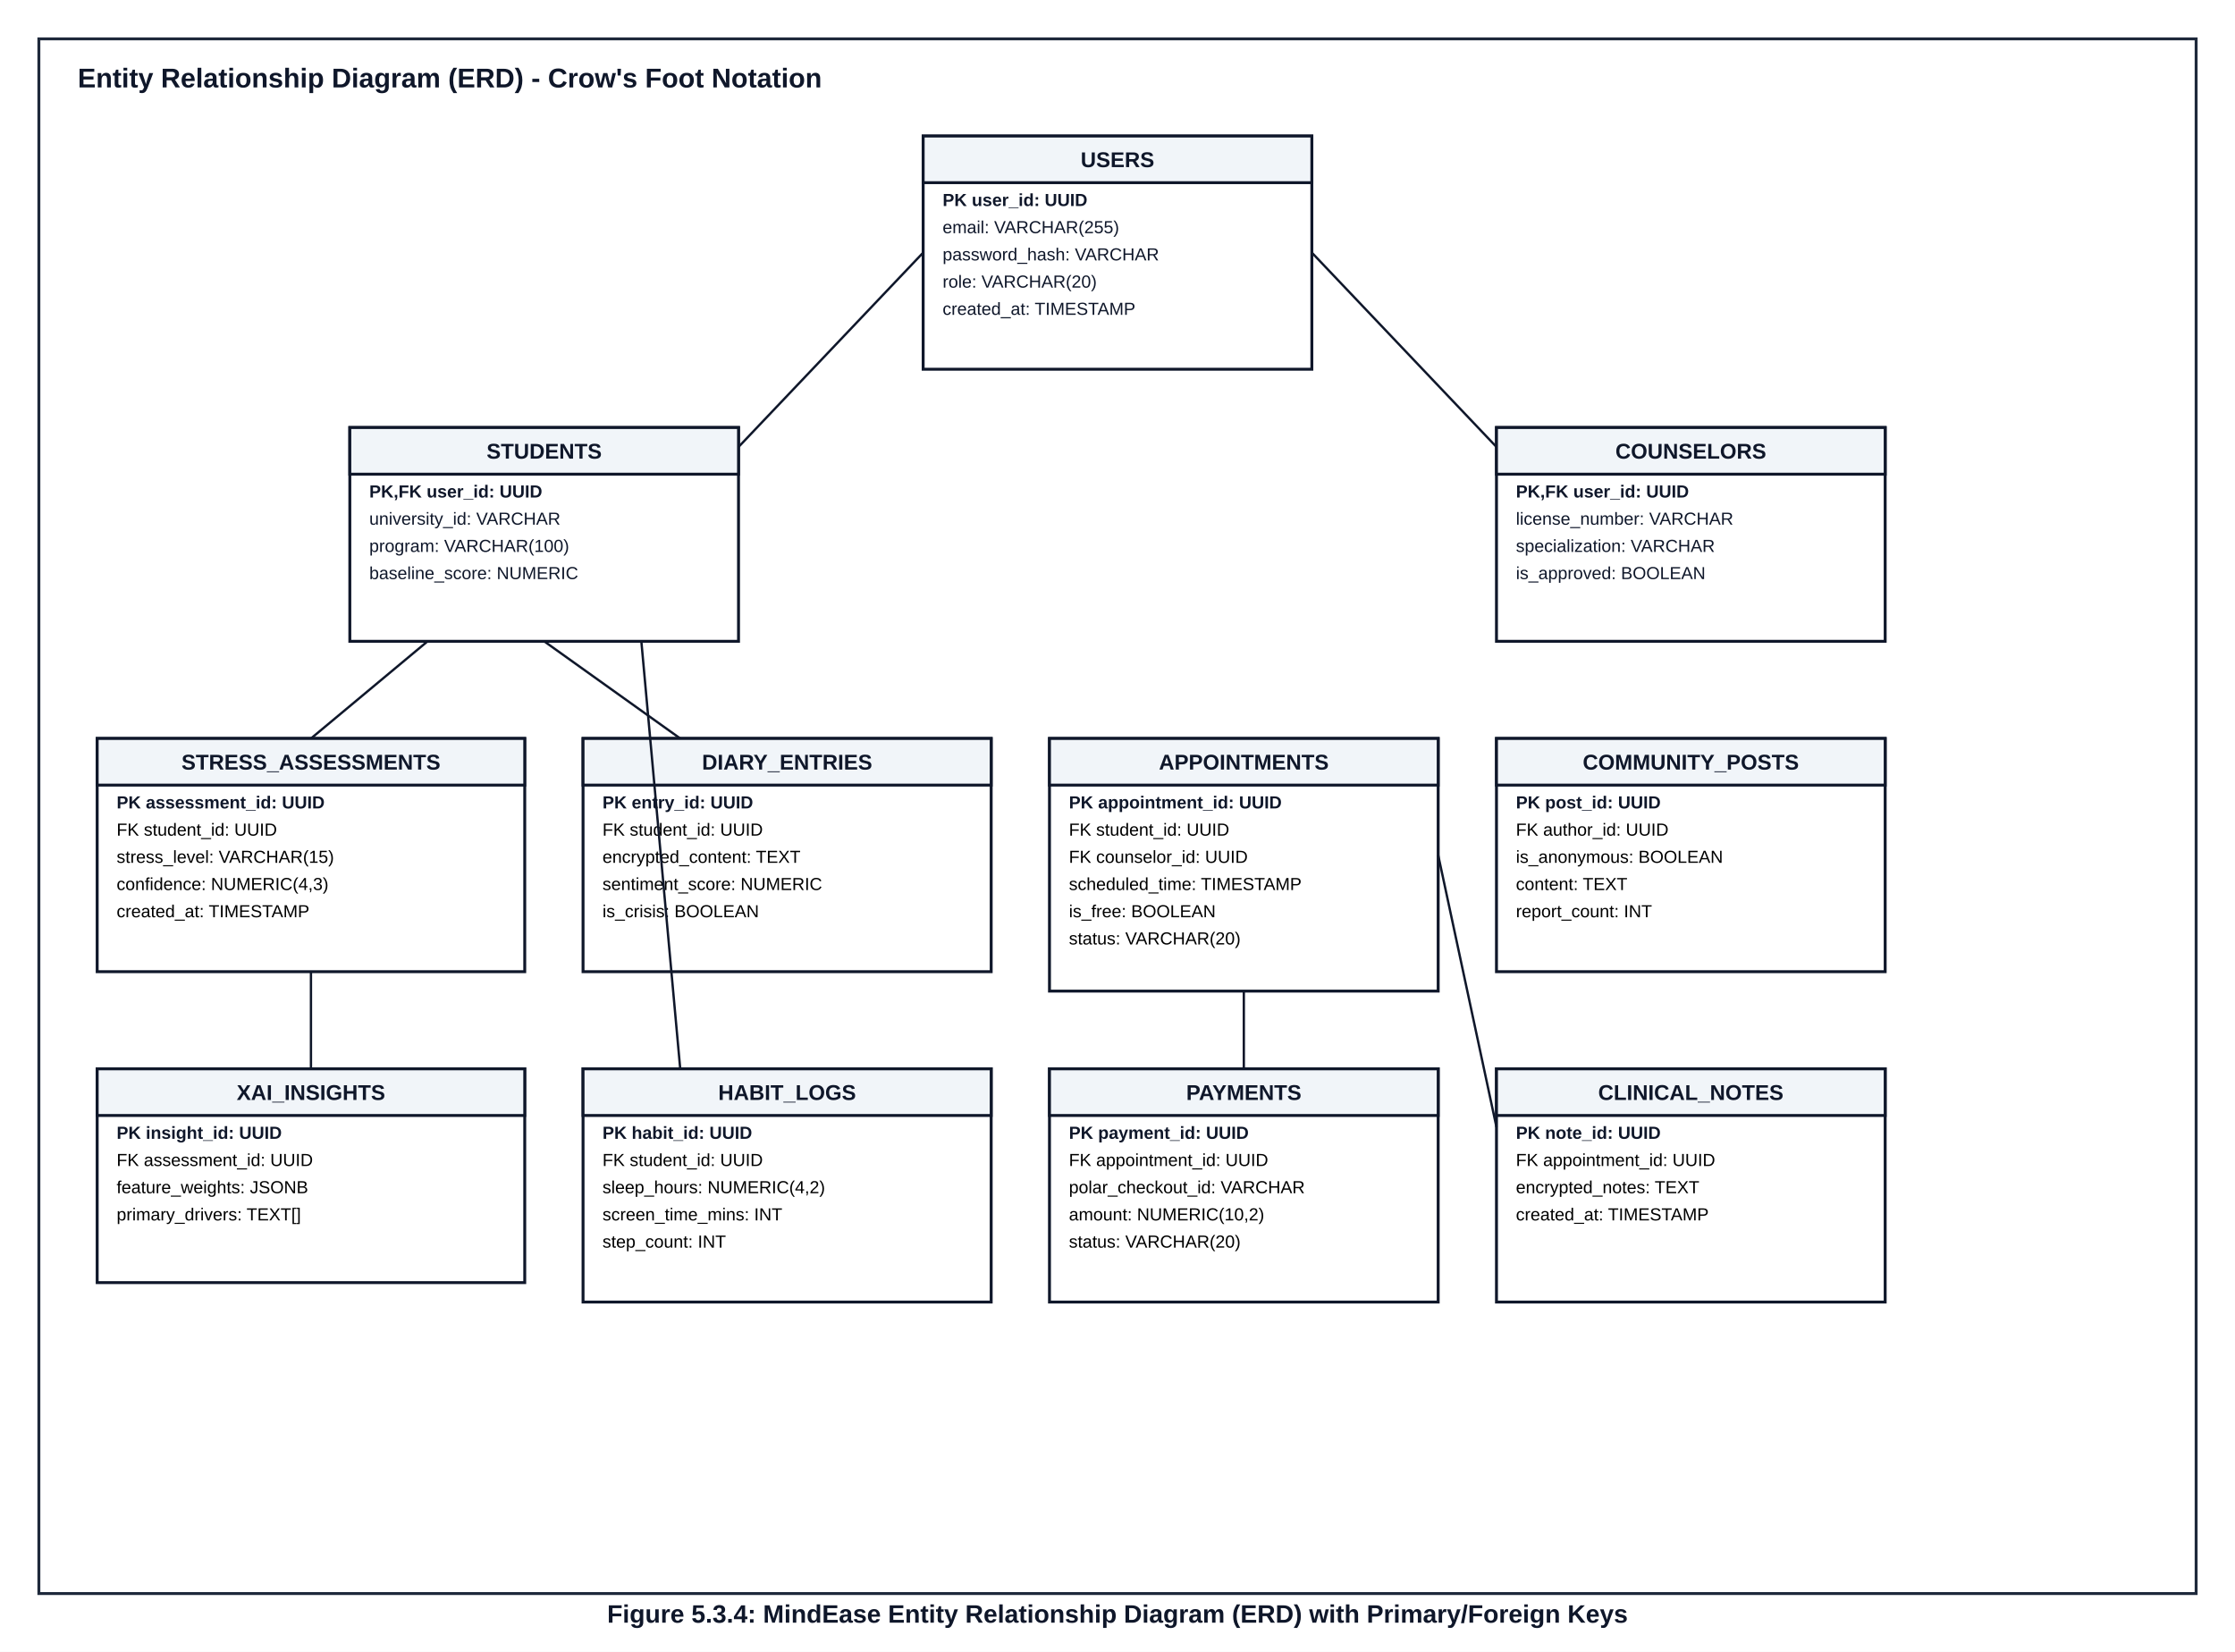
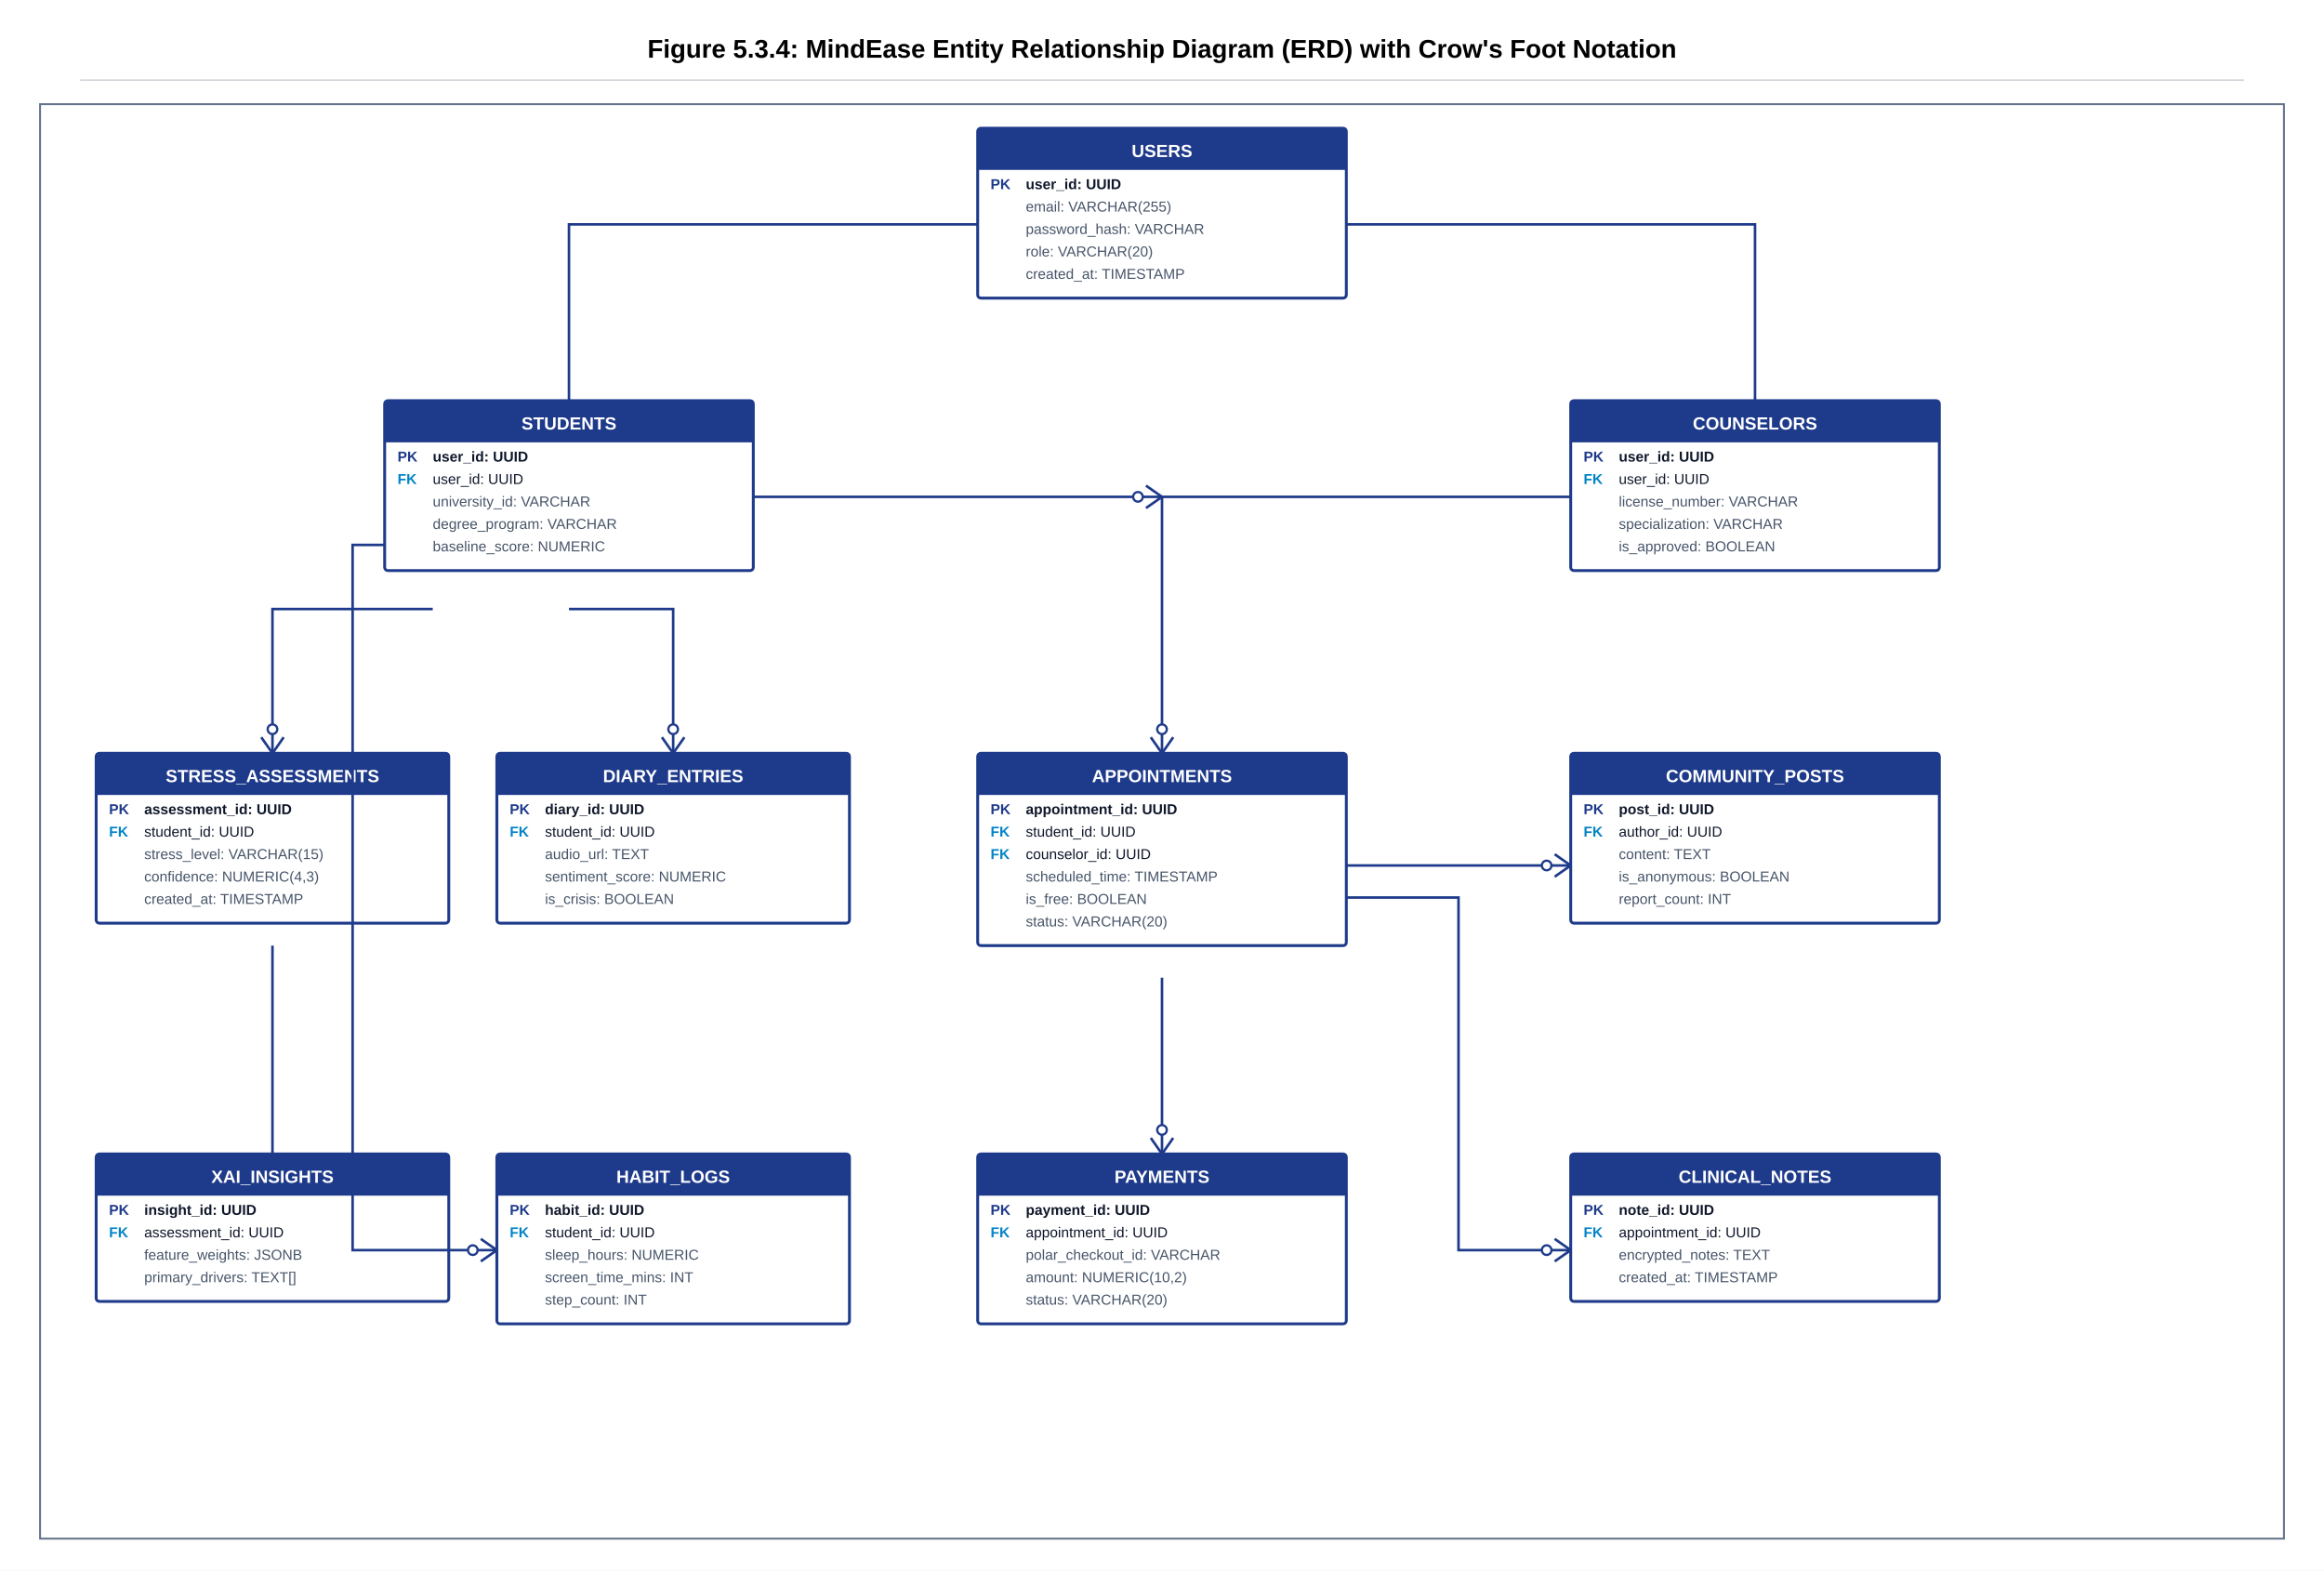
- <svg xmlns="http://www.w3.org/2000/svg" width="1150" height="850" viewBox="0 0 1150 850">
-   <rect width="1150" height="850" fill="#ffffff" />
-   <rect x="20" y="20" width="1110" height="800" fill="none" stroke="#1e293b" stroke-width="1.5" />
-   <text x="40" y="45" font-family="Arial, sans-serif" font-size="14" font-weight="bold" fill="#0f172a">Entity Relationship Diagram (ERD) - Crow's Foot Notation</text>
-   <rect x="475" y="70" width="200" height="120" fill="#ffffff" stroke="#0f172a" stroke-width="1.5" />
-   <rect x="475" y="70" width="200" height="24" fill="#f1f5f9" stroke="#0f172a" stroke-width="1.5" />
-   <text x="575" y="86" font-family="Arial, sans-serif" font-size="11" font-weight="bold" fill="#0f172a" text-anchor="middle">USERS</text>
-   <text x="485" y="106" font-family="Arial, sans-serif" font-size="9" font-weight="bold" fill="#0f172a">PK  user_id: UUID</text>
-   <text x="485" y="120" font-family="Arial, sans-serif" font-size="9" fill="#0f172a">    email: VARCHAR(255)</text>
-   <text x="485" y="134" font-family="Arial, sans-serif" font-size="9" fill="#0f172a">    password_hash: VARCHAR</text>
-   <text x="485" y="148" font-family="Arial, sans-serif" font-size="9" fill="#0f172a">    role: VARCHAR(20)</text>
-   <text x="485" y="162" font-family="Arial, sans-serif" font-size="9" fill="#0f172a">    created_at: TIMESTAMP</text>
-   <rect x="180" y="220" width="200" height="110" fill="#ffffff" stroke="#0f172a" stroke-width="1.5" />
-   <rect x="180" y="220" width="200" height="24" fill="#f1f5f9" stroke="#0f172a" stroke-width="1.5" />
-   <text x="280" y="236" font-family="Arial, sans-serif" font-size="11" font-weight="bold" fill="#0f172a" text-anchor="middle">STUDENTS</text>
-   <text x="190" y="256" font-family="Arial, sans-serif" font-size="9" font-weight="bold" fill="#0f172a">PK,FK user_id: UUID</text>
-   <text x="190" y="270" font-family="Arial, sans-serif" font-size="9" fill="#0f172a">      university_id: VARCHAR</text>
-   <text x="190" y="284" font-family="Arial, sans-serif" font-size="9" fill="#0f172a">      program: VARCHAR(100)</text>
-   <text x="190" y="298" font-family="Arial, sans-serif" font-size="9" fill="#0f172a">      baseline_score: NUMERIC</text>
-   <rect x="770" y="220" width="200" height="110" fill="#ffffff" stroke="#0f172a" stroke-width="1.5" />
-   <rect x="770" y="220" width="200" height="24" fill="#f1f5f9" stroke="#0f172a" stroke-width="1.5" />
-   <text x="870" y="236" font-family="Arial, sans-serif" font-size="11" font-weight="bold" fill="#0f172a" text-anchor="middle">COUNSELORS</text>
-   <text x="780" y="256" font-family="Arial, sans-serif" font-size="9" font-weight="bold" fill="#0f172a">PK,FK user_id: UUID</text>
-   <text x="780" y="270" font-family="Arial, sans-serif" font-size="9" fill="#0f172a">      license_number: VARCHAR</text>
-   <text x="780" y="284" font-family="Arial, sans-serif" font-size="9" fill="#0f172a">      specialization: VARCHAR</text>
-   <text x="780" y="298" font-family="Arial, sans-serif" font-size="9" fill="#0f172a">      is_approved: BOOLEAN</text>
-   <rect x="50" y="380" width="220" height="120" fill="#ffffff" stroke="#0f172a" stroke-width="1.5" />
-   <rect x="50" y="380" width="220" height="24" fill="#f1f5f9" stroke="#0f172a" stroke-width="1.5" />
-   <text x="160" y="396" font-family="Arial, sans-serif" font-size="11" font-weight="bold" fill="#0f172a" text-anchor="middle">STRESS_ASSESSMENTS</text>
-   <text x="60" y="416" font-family="Arial, sans-serif" font-size="9" font-weight="bold" fill="#0f172a">PK  assessment_id: UUID</text>
-   <text x="60" y="430" font-family="Arial, sans-serif" font-size="9">FK  student_id: UUID</text>
-   <text x="60" y="444" font-family="Arial, sans-serif" font-size="9">    stress_level: VARCHAR(15)</text>
-   <text x="60" y="458" font-family="Arial, sans-serif" font-size="9">    confidence: NUMERIC(4,3)</text>
-   <text x="60" y="472" font-family="Arial, sans-serif" font-size="9">    created_at: TIMESTAMP</text>
-   <rect x="50" y="550" width="220" height="110" fill="#ffffff" stroke="#0f172a" stroke-width="1.5" />
-   <rect x="50" y="550" width="220" height="24" fill="#f1f5f9" stroke="#0f172a" stroke-width="1.5" />
-   <text x="160" y="566" font-family="Arial, sans-serif" font-size="11" font-weight="bold" fill="#0f172a" text-anchor="middle">XAI_INSIGHTS</text>
-   <text x="60" y="586" font-family="Arial, sans-serif" font-size="9" font-weight="bold" fill="#0f172a">PK  insight_id: UUID</text>
-   <text x="60" y="600" font-family="Arial, sans-serif" font-size="9">FK  assessment_id: UUID</text>
-   <text x="60" y="614" font-family="Arial, sans-serif" font-size="9">    feature_weights: JSONB</text>
-   <text x="60" y="628" font-family="Arial, sans-serif" font-size="9">    primary_drivers: TEXT[]</text>
-   <rect x="300" y="380" width="210" height="120" fill="#ffffff" stroke="#0f172a" stroke-width="1.5" />
-   <rect x="300" y="380" width="210" height="24" fill="#f1f5f9" stroke="#0f172a" stroke-width="1.5" />
-   <text x="405" y="396" font-family="Arial, sans-serif" font-size="11" font-weight="bold" fill="#0f172a" text-anchor="middle">DIARY_ENTRIES</text>
-   <text x="310" y="416" font-family="Arial, sans-serif" font-size="9" font-weight="bold" fill="#0f172a">PK  entry_id: UUID</text>
-   <text x="310" y="430" font-family="Arial, sans-serif" font-size="9">FK  student_id: UUID</text>
-   <text x="310" y="444" font-family="Arial, sans-serif" font-size="9">    encrypted_content: TEXT</text>
-   <text x="310" y="458" font-family="Arial, sans-serif" font-size="9">    sentiment_score: NUMERIC</text>
-   <text x="310" y="472" font-family="Arial, sans-serif" font-size="9">    is_crisis: BOOLEAN</text>
-   <rect x="300" y="550" width="210" height="120" fill="#ffffff" stroke="#0f172a" stroke-width="1.5" />
-   <rect x="300" y="550" width="210" height="24" fill="#f1f5f9" stroke="#0f172a" stroke-width="1.5" />
-   <text x="405" y="566" font-family="Arial, sans-serif" font-size="11" font-weight="bold" fill="#0f172a" text-anchor="middle">HABIT_LOGS</text>
-   <text x="310" y="586" font-family="Arial, sans-serif" font-size="9" font-weight="bold" fill="#0f172a">PK  habit_id: UUID</text>
-   <text x="310" y="600" font-family="Arial, sans-serif" font-size="9">FK  student_id: UUID</text>
-   <text x="310" y="614" font-family="Arial, sans-serif" font-size="9">    sleep_hours: NUMERIC(4,2)</text>
-   <text x="310" y="628" font-family="Arial, sans-serif" font-size="9">    screen_time_mins: INT</text>
-   <text x="310" y="642" font-family="Arial, sans-serif" font-size="9">    step_count: INT</text>
-   <rect x="540" y="380" width="200" height="130" fill="#ffffff" stroke="#0f172a" stroke-width="1.5" />
-   <rect x="540" y="380" width="200" height="24" fill="#f1f5f9" stroke="#0f172a" stroke-width="1.5" />
-   <text x="640" y="396" font-family="Arial, sans-serif" font-size="11" font-weight="bold" fill="#0f172a" text-anchor="middle">APPOINTMENTS</text>
-   <text x="550" y="416" font-family="Arial, sans-serif" font-size="9" font-weight="bold" fill="#0f172a">PK  appointment_id: UUID</text>
-   <text x="550" y="430" font-family="Arial, sans-serif" font-size="9">FK  student_id: UUID</text>
-   <text x="550" y="444" font-family="Arial, sans-serif" font-size="9">FK  counselor_id: UUID</text>
-   <text x="550" y="458" font-family="Arial, sans-serif" font-size="9">    scheduled_time: TIMESTAMP</text>
-   <text x="550" y="472" font-family="Arial, sans-serif" font-size="9">    is_free: BOOLEAN</text>
-   <text x="550" y="486" font-family="Arial, sans-serif" font-size="9">    status: VARCHAR(20)</text>
-   <rect x="540" y="550" width="200" height="120" fill="#ffffff" stroke="#0f172a" stroke-width="1.5" />
-   <rect x="540" y="550" width="200" height="24" fill="#f1f5f9" stroke="#0f172a" stroke-width="1.5" />
-   <text x="640" y="566" font-family="Arial, sans-serif" font-size="11" font-weight="bold" fill="#0f172a" text-anchor="middle">PAYMENTS</text>
-   <text x="550" y="586" font-family="Arial, sans-serif" font-size="9" font-weight="bold" fill="#0f172a">PK  payment_id: UUID</text>
-   <text x="550" y="600" font-family="Arial, sans-serif" font-size="9">FK  appointment_id: UUID</text>
-   <text x="550" y="614" font-family="Arial, sans-serif" font-size="9">    polar_checkout_id: VARCHAR</text>
-   <text x="550" y="628" font-family="Arial, sans-serif" font-size="9">    amount: NUMERIC(10,2)</text>
-   <text x="550" y="642" font-family="Arial, sans-serif" font-size="9">    status: VARCHAR(20)</text>
-   <rect x="770" y="380" width="200" height="120" fill="#ffffff" stroke="#0f172a" stroke-width="1.5" />
-   <rect x="770" y="380" width="200" height="24" fill="#f1f5f9" stroke="#0f172a" stroke-width="1.5" />
-   <text x="870" y="396" font-family="Arial, sans-serif" font-size="11" font-weight="bold" fill="#0f172a" text-anchor="middle">COMMUNITY_POSTS</text>
-   <text x="780" y="416" font-family="Arial, sans-serif" font-size="9" font-weight="bold" fill="#0f172a">PK  post_id: UUID</text>
-   <text x="780" y="430" font-family="Arial, sans-serif" font-size="9">FK  author_id: UUID</text>
-   <text x="780" y="444" font-family="Arial, sans-serif" font-size="9">    is_anonymous: BOOLEAN</text>
-   <text x="780" y="458" font-family="Arial, sans-serif" font-size="9">    content: TEXT</text>
-   <text x="780" y="472" font-family="Arial, sans-serif" font-size="9">    report_count: INT</text>
-   <rect x="770" y="550" width="200" height="120" fill="#ffffff" stroke="#0f172a" stroke-width="1.5" />
-   <rect x="770" y="550" width="200" height="24" fill="#f1f5f9" stroke="#0f172a" stroke-width="1.5" />
-   <text x="870" y="566" font-family="Arial, sans-serif" font-size="11" font-weight="bold" fill="#0f172a" text-anchor="middle">CLINICAL_NOTES</text>
-   <text x="780" y="586" font-family="Arial, sans-serif" font-size="9" font-weight="bold" fill="#0f172a">PK  note_id: UUID</text>
-   <text x="780" y="600" font-family="Arial, sans-serif" font-size="9">FK  appointment_id: UUID</text>
-   <text x="780" y="614" font-family="Arial, sans-serif" font-size="9">    encrypted_notes: TEXT</text>
-   <text x="780" y="628" font-family="Arial, sans-serif" font-size="9">    created_at: TIMESTAMP</text>
-   <line x1="475" y1="130" x2="380" y2="230" stroke="#0f172a" stroke-width="1.2" />
-   <line x1="675" y1="130" x2="770" y2="230" stroke="#0f172a" stroke-width="1.2" />
-   <line x1="220" y1="330" x2="160" y2="380" stroke="#0f172a" stroke-width="1.2" />
-   <line x1="280" y1="330" x2="350" y2="380" stroke="#0f172a" stroke-width="1.2" />
-   <line x1="330" y1="330" x2="350" y2="550" stroke="#0f172a" stroke-width="1.2" />
-   <line x1="160" y1="500" x2="160" y2="550" stroke="#0f172a" stroke-width="1.2" />
-   <line x1="640" y1="510" x2="640" y2="550" stroke="#0f172a" stroke-width="1.2" />
-   <line x1="740" y1="440" x2="770" y2="580" stroke="#0f172a" stroke-width="1.2" />
-   <text x="575.0" y="835" font-family="Arial, sans-serif" font-size="13" font-weight="bold" fill="#0f172a" text-anchor="middle">Figure 5.3.4: MindEase Entity Relationship Diagram (ERD) with Primary/Foreign Keys</text>
+ <svg xmlns="http://www.w3.org/2000/svg" width="1450" height="980" viewBox="0 0 1450 980">
+   <rect width="1450" height="980" fill="#ffffff" />
+   <text x="725.0" y="36" font-family="Arial, sans-serif" font-size="16" font-weight="bold" fill="#000000" text-anchor="middle">Figure 5.3.4: MindEase Entity Relationship Diagram (ERD) with Crow's Foot Notation</text>
+   <line x1="50" y1="50" x2="1400" y2="50" stroke="#d1d5db" stroke-width="1" />
+   <rect x="25" y="65" width="1400" height="895" fill="none" stroke="#64748b" stroke-width="1.2" />
+   <rect x="610" y="80" width="230" height="106" fill="#ffffff" stroke="#1e3a8a" stroke-width="1.8" rx="2" />
+   <rect x="610" y="80" width="230" height="26" fill="#1e3a8a" />
+   <text x="725.0" y="98" font-family="Arial, sans-serif" font-size="11" font-weight="bold" fill="#ffffff" text-anchor="middle">USERS</text>
+   <text x="618" y="118" font-family="Arial, sans-serif" font-size="9" font-weight="bold" fill="#1e3a8a">PK</text>
+   <text x="640" y="118" font-family="Arial, sans-serif" font-size="9" font-weight="bold" fill="#0f172a">user_id: UUID</text>
+   <text x="640" y="132" font-family="Arial, sans-serif" font-size="9" fill="#475569">email: VARCHAR(255)</text>
+   <text x="640" y="146" font-family="Arial, sans-serif" font-size="9" fill="#475569">password_hash: VARCHAR</text>
+   <text x="640" y="160" font-family="Arial, sans-serif" font-size="9" fill="#475569">role: VARCHAR(20)</text>
+   <text x="640" y="174" font-family="Arial, sans-serif" font-size="9" fill="#475569">created_at: TIMESTAMP</text>
+   <rect x="240" y="250" width="230" height="106" fill="#ffffff" stroke="#1e3a8a" stroke-width="1.8" rx="2" />
+   <rect x="240" y="250" width="230" height="26" fill="#1e3a8a" />
+   <text x="355.0" y="268" font-family="Arial, sans-serif" font-size="11" font-weight="bold" fill="#ffffff" text-anchor="middle">STUDENTS</text>
+   <text x="248" y="288" font-family="Arial, sans-serif" font-size="9" font-weight="bold" fill="#1e3a8a">PK</text>
+   <text x="270" y="288" font-family="Arial, sans-serif" font-size="9" font-weight="bold" fill="#0f172a">user_id: UUID</text>
+   <text x="248" y="302" font-family="Arial, sans-serif" font-size="9" font-weight="bold" fill="#0284c7">FK</text>
+   <text x="270" y="302" font-family="Arial, sans-serif" font-size="9" fill="#0f172a">user_id: UUID</text>
+   <text x="270" y="316" font-family="Arial, sans-serif" font-size="9" fill="#475569">university_id: VARCHAR</text>
+   <text x="270" y="330" font-family="Arial, sans-serif" font-size="9" fill="#475569">degree_program: VARCHAR</text>
+   <text x="270" y="344" font-family="Arial, sans-serif" font-size="9" fill="#475569">baseline_score: NUMERIC</text>
+   <rect x="980" y="250" width="230" height="106" fill="#ffffff" stroke="#1e3a8a" stroke-width="1.8" rx="2" />
+   <rect x="980" y="250" width="230" height="26" fill="#1e3a8a" />
+   <text x="1095.0" y="268" font-family="Arial, sans-serif" font-size="11" font-weight="bold" fill="#ffffff" text-anchor="middle">COUNSELORS</text>
+   <text x="988" y="288" font-family="Arial, sans-serif" font-size="9" font-weight="bold" fill="#1e3a8a">PK</text>
+   <text x="1010" y="288" font-family="Arial, sans-serif" font-size="9" font-weight="bold" fill="#0f172a">user_id: UUID</text>
+   <text x="988" y="302" font-family="Arial, sans-serif" font-size="9" font-weight="bold" fill="#0284c7">FK</text>
+   <text x="1010" y="302" font-family="Arial, sans-serif" font-size="9" fill="#0f172a">user_id: UUID</text>
+   <text x="1010" y="316" font-family="Arial, sans-serif" font-size="9" fill="#475569">license_number: VARCHAR</text>
+   <text x="1010" y="330" font-family="Arial, sans-serif" font-size="9" fill="#475569">specialization: VARCHAR</text>
+   <text x="1010" y="344" font-family="Arial, sans-serif" font-size="9" fill="#475569">is_approved: BOOLEAN</text>
+   <rect x="60" y="470" width="220" height="106" fill="#ffffff" stroke="#1e3a8a" stroke-width="1.8" rx="2" />
+   <rect x="60" y="470" width="220" height="26" fill="#1e3a8a" />
+   <text x="170.0" y="488" font-family="Arial, sans-serif" font-size="11" font-weight="bold" fill="#ffffff" text-anchor="middle">STRESS_ASSESSMENTS</text>
+   <text x="68" y="508" font-family="Arial, sans-serif" font-size="9" font-weight="bold" fill="#1e3a8a">PK</text>
+   <text x="90" y="508" font-family="Arial, sans-serif" font-size="9" font-weight="bold" fill="#0f172a">assessment_id: UUID</text>
+   <text x="68" y="522" font-family="Arial, sans-serif" font-size="9" font-weight="bold" fill="#0284c7">FK</text>
+   <text x="90" y="522" font-family="Arial, sans-serif" font-size="9" fill="#0f172a">student_id: UUID</text>
+   <text x="90" y="536" font-family="Arial, sans-serif" font-size="9" fill="#475569">stress_level: VARCHAR(15)</text>
+   <text x="90" y="550" font-family="Arial, sans-serif" font-size="9" fill="#475569">confidence: NUMERIC(4,3)</text>
+   <text x="90" y="564" font-family="Arial, sans-serif" font-size="9" fill="#475569">created_at: TIMESTAMP</text>
+   <rect x="310" y="470" width="220" height="106" fill="#ffffff" stroke="#1e3a8a" stroke-width="1.8" rx="2" />
+   <rect x="310" y="470" width="220" height="26" fill="#1e3a8a" />
+   <text x="420.0" y="488" font-family="Arial, sans-serif" font-size="11" font-weight="bold" fill="#ffffff" text-anchor="middle">DIARY_ENTRIES</text>
+   <text x="318" y="508" font-family="Arial, sans-serif" font-size="9" font-weight="bold" fill="#1e3a8a">PK</text>
+   <text x="340" y="508" font-family="Arial, sans-serif" font-size="9" font-weight="bold" fill="#0f172a">diary_id: UUID</text>
+   <text x="318" y="522" font-family="Arial, sans-serif" font-size="9" font-weight="bold" fill="#0284c7">FK</text>
+   <text x="340" y="522" font-family="Arial, sans-serif" font-size="9" fill="#0f172a">student_id: UUID</text>
+   <text x="340" y="536" font-family="Arial, sans-serif" font-size="9" fill="#475569">audio_url: TEXT</text>
+   <text x="340" y="550" font-family="Arial, sans-serif" font-size="9" fill="#475569">sentiment_score: NUMERIC</text>
+   <text x="340" y="564" font-family="Arial, sans-serif" font-size="9" fill="#475569">is_crisis: BOOLEAN</text>
+   <rect x="610" y="470" width="230" height="120" fill="#ffffff" stroke="#1e3a8a" stroke-width="1.8" rx="2" />
+   <rect x="610" y="470" width="230" height="26" fill="#1e3a8a" />
+   <text x="725.0" y="488" font-family="Arial, sans-serif" font-size="11" font-weight="bold" fill="#ffffff" text-anchor="middle">APPOINTMENTS</text>
+   <text x="618" y="508" font-family="Arial, sans-serif" font-size="9" font-weight="bold" fill="#1e3a8a">PK</text>
+   <text x="640" y="508" font-family="Arial, sans-serif" font-size="9" font-weight="bold" fill="#0f172a">appointment_id: UUID</text>
+   <text x="618" y="522" font-family="Arial, sans-serif" font-size="9" font-weight="bold" fill="#0284c7">FK</text>
+   <text x="640" y="522" font-family="Arial, sans-serif" font-size="9" fill="#0f172a">student_id: UUID</text>
+   <text x="618" y="536" font-family="Arial, sans-serif" font-size="9" font-weight="bold" fill="#0284c7">FK</text>
+   <text x="640" y="536" font-family="Arial, sans-serif" font-size="9" fill="#0f172a">counselor_id: UUID</text>
+   <text x="640" y="550" font-family="Arial, sans-serif" font-size="9" fill="#475569">scheduled_time: TIMESTAMP</text>
+   <text x="640" y="564" font-family="Arial, sans-serif" font-size="9" fill="#475569">is_free: BOOLEAN</text>
+   <text x="640" y="578" font-family="Arial, sans-serif" font-size="9" fill="#475569">status: VARCHAR(20)</text>
+   <rect x="980" y="470" width="230" height="106" fill="#ffffff" stroke="#1e3a8a" stroke-width="1.8" rx="2" />
+   <rect x="980" y="470" width="230" height="26" fill="#1e3a8a" />
+   <text x="1095.0" y="488" font-family="Arial, sans-serif" font-size="11" font-weight="bold" fill="#ffffff" text-anchor="middle">COMMUNITY_POSTS</text>
+   <text x="988" y="508" font-family="Arial, sans-serif" font-size="9" font-weight="bold" fill="#1e3a8a">PK</text>
+   <text x="1010" y="508" font-family="Arial, sans-serif" font-size="9" font-weight="bold" fill="#0f172a">post_id: UUID</text>
+   <text x="988" y="522" font-family="Arial, sans-serif" font-size="9" font-weight="bold" fill="#0284c7">FK</text>
+   <text x="1010" y="522" font-family="Arial, sans-serif" font-size="9" fill="#0f172a">author_id: UUID</text>
+   <text x="1010" y="536" font-family="Arial, sans-serif" font-size="9" fill="#475569">content: TEXT</text>
+   <text x="1010" y="550" font-family="Arial, sans-serif" font-size="9" fill="#475569">is_anonymous: BOOLEAN</text>
+   <text x="1010" y="564" font-family="Arial, sans-serif" font-size="9" fill="#475569">report_count: INT</text>
+   <rect x="60" y="720" width="220" height="92" fill="#ffffff" stroke="#1e3a8a" stroke-width="1.8" rx="2" />
+   <rect x="60" y="720" width="220" height="26" fill="#1e3a8a" />
+   <text x="170.0" y="738" font-family="Arial, sans-serif" font-size="11" font-weight="bold" fill="#ffffff" text-anchor="middle">XAI_INSIGHTS</text>
+   <text x="68" y="758" font-family="Arial, sans-serif" font-size="9" font-weight="bold" fill="#1e3a8a">PK</text>
+   <text x="90" y="758" font-family="Arial, sans-serif" font-size="9" font-weight="bold" fill="#0f172a">insight_id: UUID</text>
+   <text x="68" y="772" font-family="Arial, sans-serif" font-size="9" font-weight="bold" fill="#0284c7">FK</text>
+   <text x="90" y="772" font-family="Arial, sans-serif" font-size="9" fill="#0f172a">assessment_id: UUID</text>
+   <text x="90" y="786" font-family="Arial, sans-serif" font-size="9" fill="#475569">feature_weights: JSONB</text>
+   <text x="90" y="800" font-family="Arial, sans-serif" font-size="9" fill="#475569">primary_drivers: TEXT[]</text>
+   <rect x="310" y="720" width="220" height="106" fill="#ffffff" stroke="#1e3a8a" stroke-width="1.8" rx="2" />
+   <rect x="310" y="720" width="220" height="26" fill="#1e3a8a" />
+   <text x="420.0" y="738" font-family="Arial, sans-serif" font-size="11" font-weight="bold" fill="#ffffff" text-anchor="middle">HABIT_LOGS</text>
+   <text x="318" y="758" font-family="Arial, sans-serif" font-size="9" font-weight="bold" fill="#1e3a8a">PK</text>
+   <text x="340" y="758" font-family="Arial, sans-serif" font-size="9" font-weight="bold" fill="#0f172a">habit_id: UUID</text>
+   <text x="318" y="772" font-family="Arial, sans-serif" font-size="9" font-weight="bold" fill="#0284c7">FK</text>
+   <text x="340" y="772" font-family="Arial, sans-serif" font-size="9" fill="#0f172a">student_id: UUID</text>
+   <text x="340" y="786" font-family="Arial, sans-serif" font-size="9" fill="#475569">sleep_hours: NUMERIC</text>
+   <text x="340" y="800" font-family="Arial, sans-serif" font-size="9" fill="#475569">screen_time_mins: INT</text>
+   <text x="340" y="814" font-family="Arial, sans-serif" font-size="9" fill="#475569">step_count: INT</text>
+   <rect x="610" y="720" width="230" height="106" fill="#ffffff" stroke="#1e3a8a" stroke-width="1.8" rx="2" />
+   <rect x="610" y="720" width="230" height="26" fill="#1e3a8a" />
+   <text x="725.0" y="738" font-family="Arial, sans-serif" font-size="11" font-weight="bold" fill="#ffffff" text-anchor="middle">PAYMENTS</text>
+   <text x="618" y="758" font-family="Arial, sans-serif" font-size="9" font-weight="bold" fill="#1e3a8a">PK</text>
+   <text x="640" y="758" font-family="Arial, sans-serif" font-size="9" font-weight="bold" fill="#0f172a">payment_id: UUID</text>
+   <text x="618" y="772" font-family="Arial, sans-serif" font-size="9" font-weight="bold" fill="#0284c7">FK</text>
+   <text x="640" y="772" font-family="Arial, sans-serif" font-size="9" fill="#0f172a">appointment_id: UUID</text>
+   <text x="640" y="786" font-family="Arial, sans-serif" font-size="9" fill="#475569">polar_checkout_id: VARCHAR</text>
+   <text x="640" y="800" font-family="Arial, sans-serif" font-size="9" fill="#475569">amount: NUMERIC(10,2)</text>
+   <text x="640" y="814" font-family="Arial, sans-serif" font-size="9" fill="#475569">status: VARCHAR(20)</text>
+   <rect x="980" y="720" width="230" height="92" fill="#ffffff" stroke="#1e3a8a" stroke-width="1.8" rx="2" />
+   <rect x="980" y="720" width="230" height="26" fill="#1e3a8a" />
+   <text x="1095.0" y="738" font-family="Arial, sans-serif" font-size="11" font-weight="bold" fill="#ffffff" text-anchor="middle">CLINICAL_NOTES</text>
+   <text x="988" y="758" font-family="Arial, sans-serif" font-size="9" font-weight="bold" fill="#1e3a8a">PK</text>
+   <text x="1010" y="758" font-family="Arial, sans-serif" font-size="9" font-weight="bold" fill="#0f172a">note_id: UUID</text>
+   <text x="988" y="772" font-family="Arial, sans-serif" font-size="9" font-weight="bold" fill="#0284c7">FK</text>
+   <text x="1010" y="772" font-family="Arial, sans-serif" font-size="9" fill="#0f172a">appointment_id: UUID</text>
+   <text x="1010" y="786" font-family="Arial, sans-serif" font-size="9" fill="#475569">encrypted_notes: TEXT</text>
+   <text x="1010" y="800" font-family="Arial, sans-serif" font-size="9" fill="#475569">created_at: TIMESTAMP</text>
+   <path d="M 610 140 L 355 140 L 355 250" fill="none" stroke="#1e3a8a" stroke-width="1.6" />
+   <path d="M 840 140 L 1095 140 L 1095 250" fill="none" stroke="#1e3a8a" stroke-width="1.6" />
+   <path d="M 270 380 L 170 380 L 170 470" fill="none" stroke="#1e3a8a" stroke-width="1.6" />
+   <line x1="163.0" y1="460.0" x2="170.0" y2="470.0" stroke="#1e3a8a" stroke-width="1.6" />
+   <line x1="177.0" y1="460.0" x2="170.0" y2="470.0" stroke="#1e3a8a" stroke-width="1.6" />
+   <circle cx="170.0" cy="455.0" r="3" fill="#ffffff" stroke="#1e3a8a" stroke-width="1.4" />
+   <path d="M 355 380 L 420 380 L 420 470" fill="none" stroke="#1e3a8a" stroke-width="1.6" />
+   <line x1="413.0" y1="460.0" x2="420.0" y2="470.0" stroke="#1e3a8a" stroke-width="1.6" />
+   <line x1="427.0" y1="460.0" x2="420.0" y2="470.0" stroke="#1e3a8a" stroke-width="1.6" />
+   <circle cx="420.0" cy="455.0" r="3" fill="#ffffff" stroke="#1e3a8a" stroke-width="1.4" />
+   <path d="M 240 340 L 220 340 L 220 780 L 310 780" fill="none" stroke="#1e3a8a" stroke-width="1.6" />
+   <line x1="300.0" y1="773.0" x2="310.0" y2="780.0" stroke="#1e3a8a" stroke-width="1.6" />
+   <line x1="300.0" y1="787.0" x2="310.0" y2="780.0" stroke="#1e3a8a" stroke-width="1.6" />
+   <circle cx="295.0" cy="780.0" r="3" fill="#ffffff" stroke="#1e3a8a" stroke-width="1.4" />
+   <path d="M 170 590 L 170 720" fill="none" stroke="#1e3a8a" stroke-width="1.6" />
+   <path d="M 470 310 L 725 310 L 725 470" fill="none" stroke="#1e3a8a" stroke-width="1.6" />
+   <line x1="718.0" y1="460.0" x2="725.0" y2="470.0" stroke="#1e3a8a" stroke-width="1.6" />
+   <line x1="732.0" y1="460.0" x2="725.0" y2="470.0" stroke="#1e3a8a" stroke-width="1.6" />
+   <circle cx="725.0" cy="455.0" r="3" fill="#ffffff" stroke="#1e3a8a" stroke-width="1.4" />
+   <path d="M 980 310 L 725 310" fill="none" stroke="#1e3a8a" stroke-width="1.6" />
+   <line x1="715.0" y1="303.0" x2="725.0" y2="310.0" stroke="#1e3a8a" stroke-width="1.6" />
+   <line x1="715.0" y1="317.0" x2="725.0" y2="310.0" stroke="#1e3a8a" stroke-width="1.6" />
+   <circle cx="710.0" cy="310.0" r="3" fill="#ffffff" stroke="#1e3a8a" stroke-width="1.4" />
+   <path d="M 725 610 L 725 720" fill="none" stroke="#1e3a8a" stroke-width="1.6" />
+   <line x1="718.0" y1="710.0" x2="725.0" y2="720.0" stroke="#1e3a8a" stroke-width="1.6" />
+   <line x1="732.0" y1="710.0" x2="725.0" y2="720.0" stroke="#1e3a8a" stroke-width="1.6" />
+   <circle cx="725.0" cy="705.0" r="3" fill="#ffffff" stroke="#1e3a8a" stroke-width="1.4" />
+   <path d="M 840 540 L 980 540" fill="none" stroke="#1e3a8a" stroke-width="1.6" />
+   <line x1="970.0" y1="533.0" x2="980.0" y2="540.0" stroke="#1e3a8a" stroke-width="1.6" />
+   <line x1="970.0" y1="547.0" x2="980.0" y2="540.0" stroke="#1e3a8a" stroke-width="1.6" />
+   <circle cx="965.0" cy="540.0" r="3" fill="#ffffff" stroke="#1e3a8a" stroke-width="1.4" />
+   <path d="M 840 560 L 910 560 L 910 780 L 980 780" fill="none" stroke="#1e3a8a" stroke-width="1.6" />
+   <line x1="970.0" y1="773.0" x2="980.0" y2="780.0" stroke="#1e3a8a" stroke-width="1.6" />
+   <line x1="970.0" y1="787.0" x2="980.0" y2="780.0" stroke="#1e3a8a" stroke-width="1.6" />
+   <circle cx="965.0" cy="780.0" r="3" fill="#ffffff" stroke="#1e3a8a" stroke-width="1.4" />
</svg>
